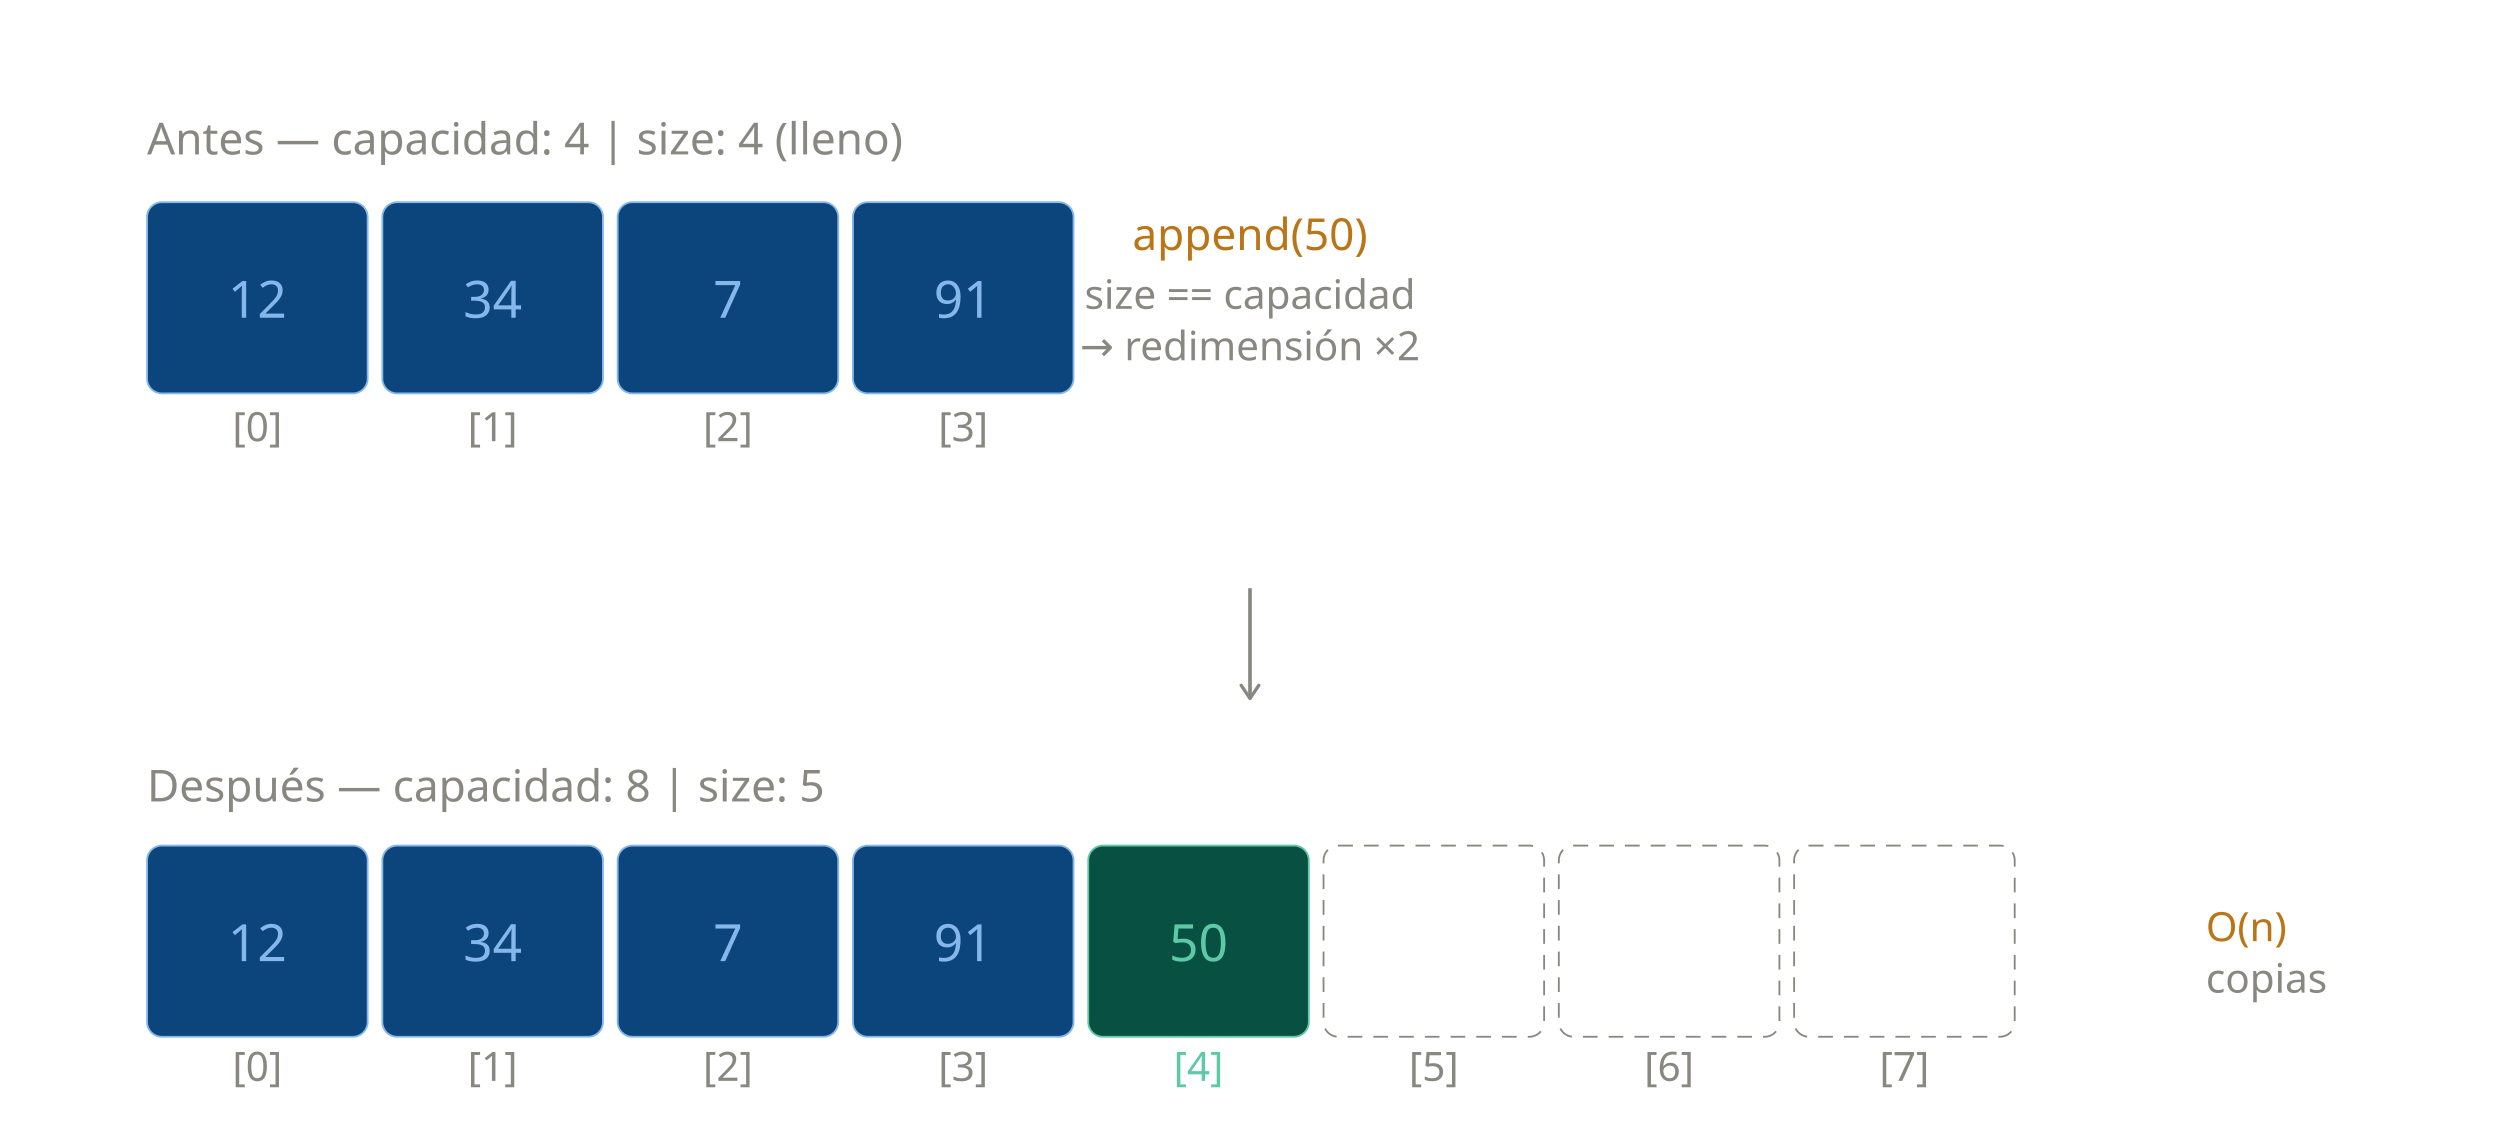
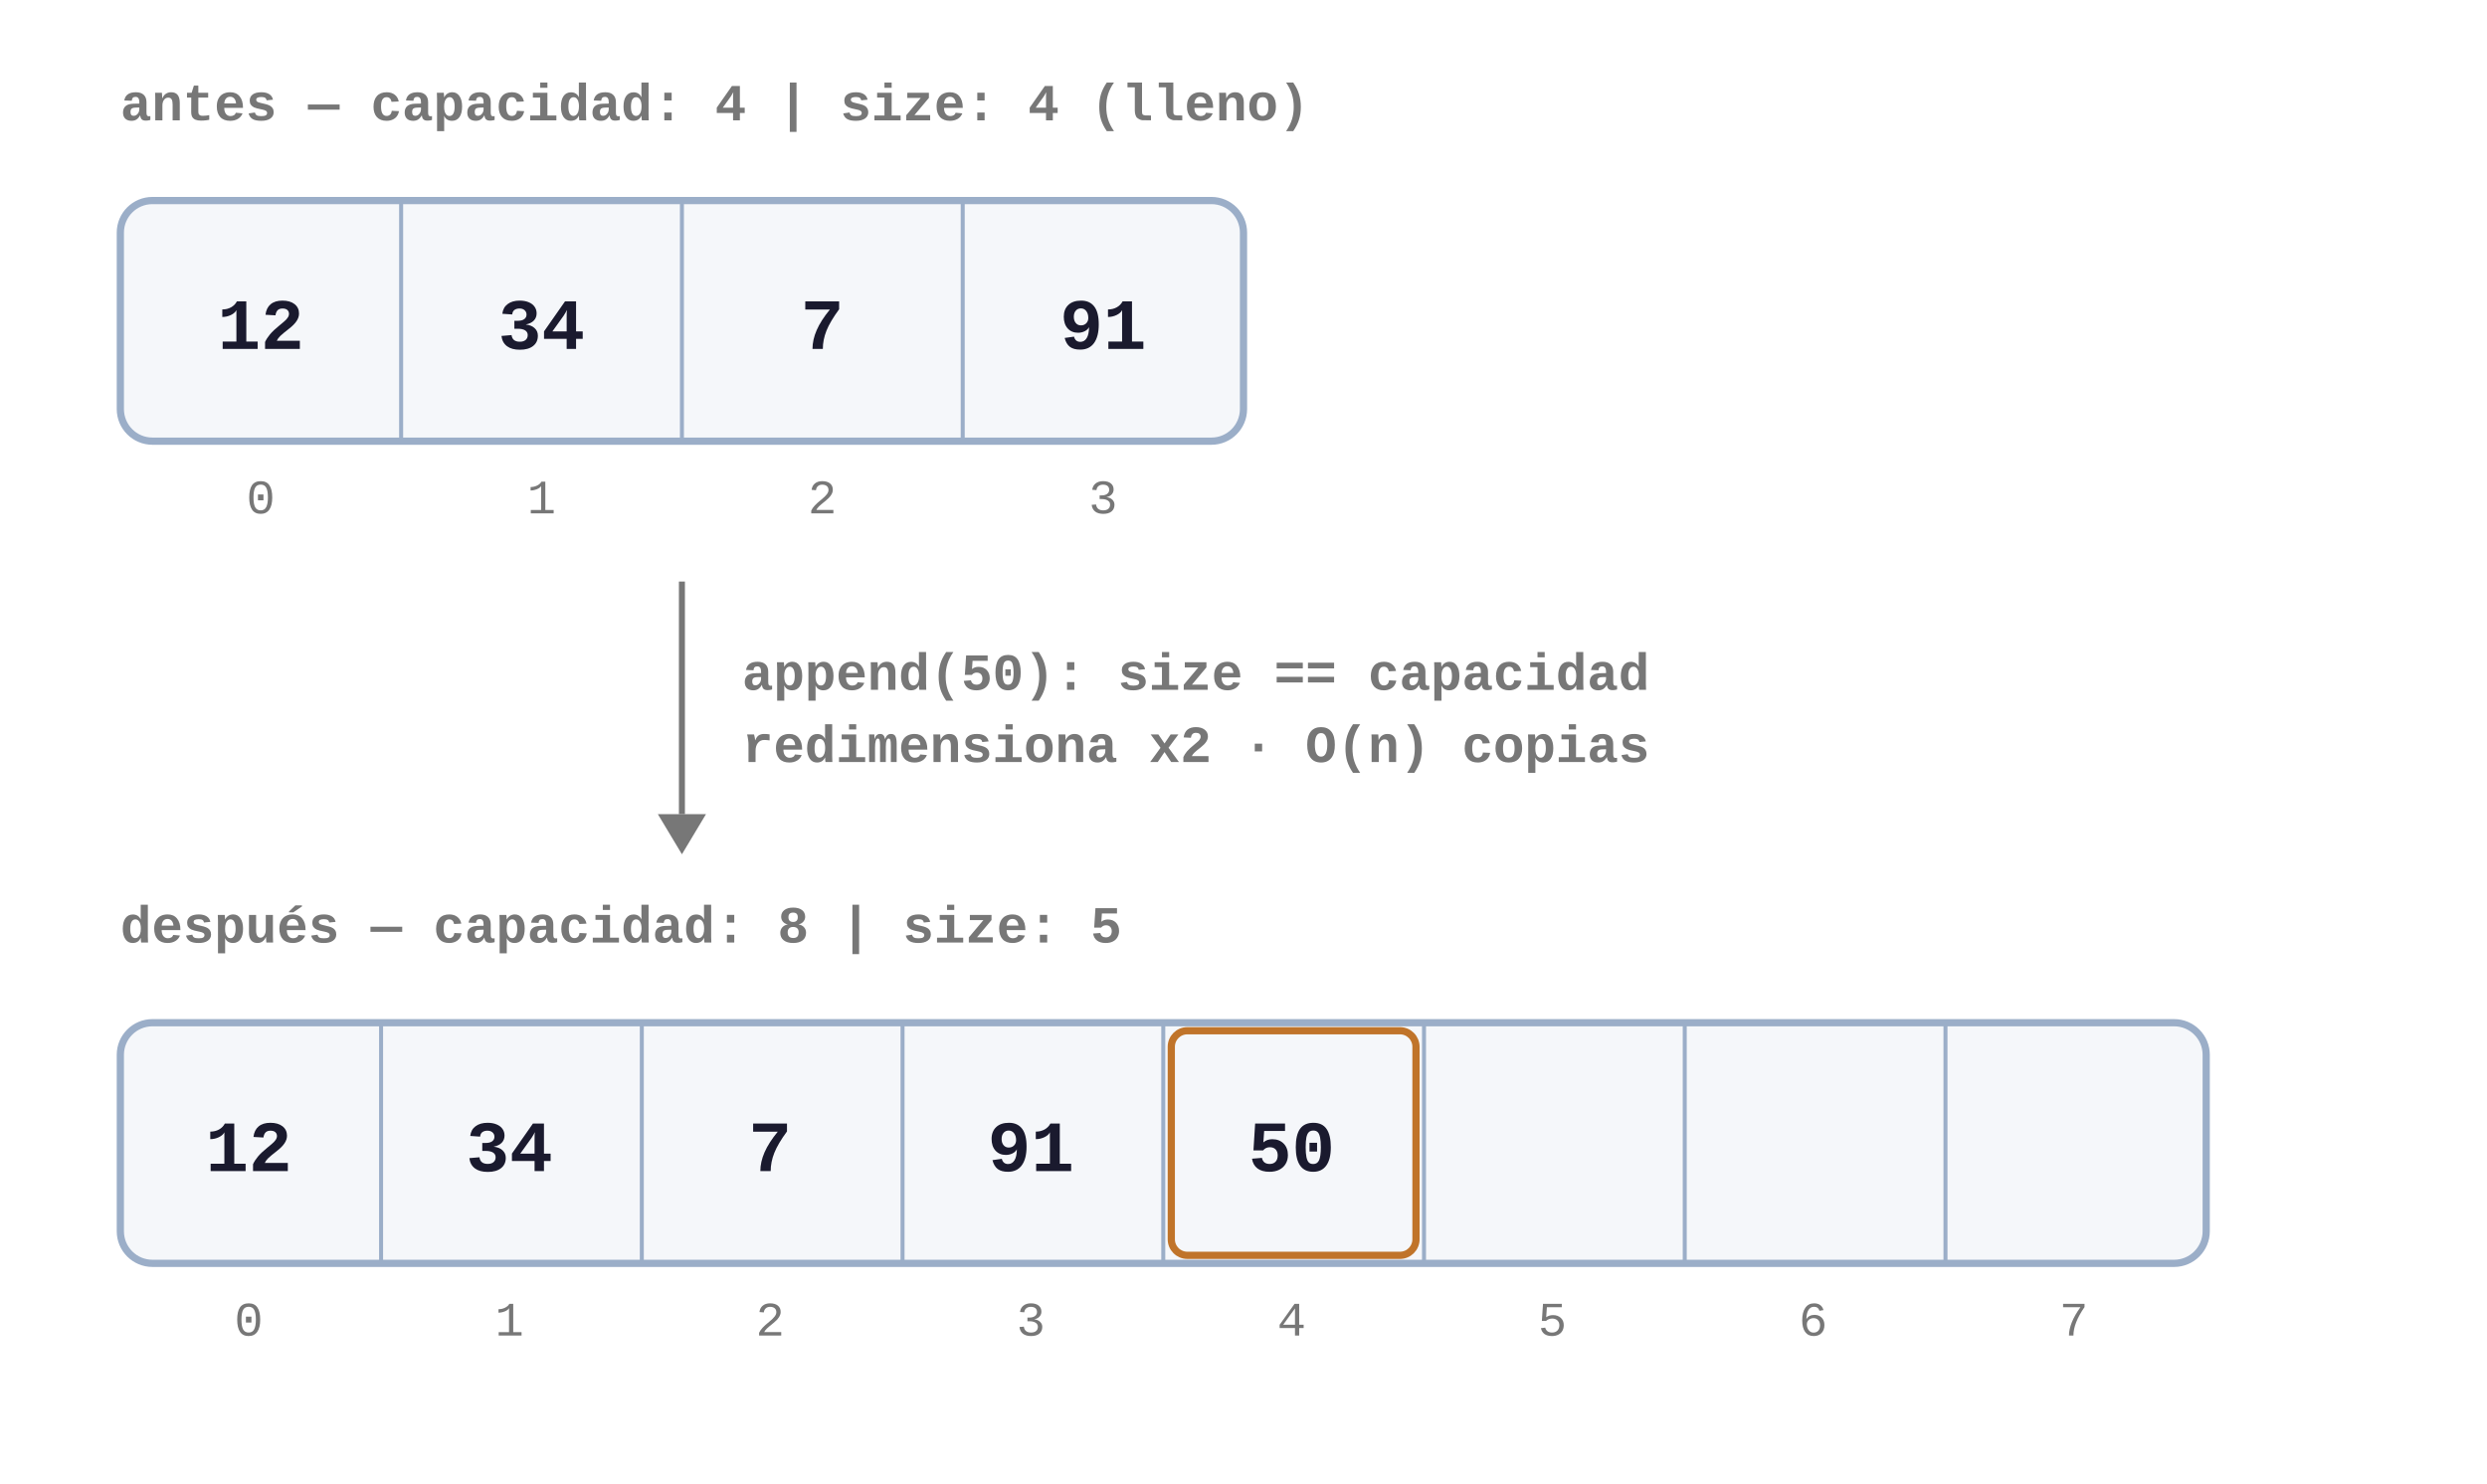
- <svg xmlns="http://www.w3.org/2000/svg" width="100%" viewBox="0 0 680 306.77" role="img" style="">
-   <defs>
-     <marker id="arrow" viewBox="0 0 10 10" refX="8" refY="5" markerWidth="6" markerHeight="6" orient="auto-start-reverse">
-       <path d="M2 1L8 5L2 9" fill="none" stroke="context-stroke" stroke-width="1.5" stroke-linecap="round" stroke-linejoin="round" />
-     </marker>
-   </defs>
-   <text x="40" y="42" font-family="'Anthropic Sans', sans-serif" font-size="12" fill="#888780" font-weight="500" style="fill:rgb(136, 135, 128);stroke:none;color:rgb(255, 255, 255);stroke-width:1px;stroke-linecap:butt;stroke-linejoin:miter;opacity:1;font-family:&quot;Anthropic Sans&quot;, sans-serif;font-size:12px;font-weight:500;text-anchor:start;dominant-baseline:auto">Antes — capacidad: 4  |  size: 4  (lleno)</text>
-   <g style="fill:rgb(0, 0, 0);stroke:none;color:rgb(255, 255, 255);stroke-width:1px;stroke-linecap:butt;stroke-linejoin:miter;opacity:1;font-family:&quot;Anthropic Sans&quot;, -apple-system, BlinkMacSystemFont, &quot;Segoe UI&quot;, sans-serif;font-size:16px;font-weight:400;text-anchor:start;dominant-baseline:auto">
-     <rect x="40" y="55" width="60" height="52" rx="4" stroke-width="0.5" style="fill:rgb(12, 68, 124);stroke:rgb(133, 183, 235);color:rgb(255, 255, 255);stroke-width:0.5px;stroke-linecap:butt;stroke-linejoin:miter;opacity:1;font-family:&quot;Anthropic Sans&quot;, -apple-system, BlinkMacSystemFont, &quot;Segoe UI&quot;, sans-serif;font-size:16px;font-weight:400;text-anchor:start;dominant-baseline:auto" />
-     <text x="70" y="81" text-anchor="middle" dominant-baseline="central" font-family="'Anthropic Sans', sans-serif" font-size="14" fill="#85B7EB" style="fill:rgb(133, 183, 235);stroke:none;color:rgb(255, 255, 255);stroke-width:1px;stroke-linecap:butt;stroke-linejoin:miter;opacity:1;font-family:&quot;Anthropic Sans&quot;, sans-serif;font-size:14px;font-weight:400;text-anchor:middle;dominant-baseline:central">12</text>
-   </g>
-   <g style="fill:rgb(0, 0, 0);stroke:none;color:rgb(255, 255, 255);stroke-width:1px;stroke-linecap:butt;stroke-linejoin:miter;opacity:1;font-family:&quot;Anthropic Sans&quot;, -apple-system, BlinkMacSystemFont, &quot;Segoe UI&quot;, sans-serif;font-size:16px;font-weight:400;text-anchor:start;dominant-baseline:auto">
-     <rect x="104" y="55" width="60" height="52" rx="4" stroke-width="0.5" style="fill:rgb(12, 68, 124);stroke:rgb(133, 183, 235);color:rgb(255, 255, 255);stroke-width:0.5px;stroke-linecap:butt;stroke-linejoin:miter;opacity:1;font-family:&quot;Anthropic Sans&quot;, -apple-system, BlinkMacSystemFont, &quot;Segoe UI&quot;, sans-serif;font-size:16px;font-weight:400;text-anchor:start;dominant-baseline:auto" />
-     <text x="134" y="81" text-anchor="middle" dominant-baseline="central" font-family="'Anthropic Sans', sans-serif" font-size="14" fill="#85B7EB" style="fill:rgb(133, 183, 235);stroke:none;color:rgb(255, 255, 255);stroke-width:1px;stroke-linecap:butt;stroke-linejoin:miter;opacity:1;font-family:&quot;Anthropic Sans&quot;, sans-serif;font-size:14px;font-weight:400;text-anchor:middle;dominant-baseline:central">34</text>
-   </g>
-   <g style="fill:rgb(0, 0, 0);stroke:none;color:rgb(255, 255, 255);stroke-width:1px;stroke-linecap:butt;stroke-linejoin:miter;opacity:1;font-family:&quot;Anthropic Sans&quot;, -apple-system, BlinkMacSystemFont, &quot;Segoe UI&quot;, sans-serif;font-size:16px;font-weight:400;text-anchor:start;dominant-baseline:auto">
-     <rect x="168" y="55" width="60" height="52" rx="4" stroke-width="0.5" style="fill:rgb(12, 68, 124);stroke:rgb(133, 183, 235);color:rgb(255, 255, 255);stroke-width:0.5px;stroke-linecap:butt;stroke-linejoin:miter;opacity:1;font-family:&quot;Anthropic Sans&quot;, -apple-system, BlinkMacSystemFont, &quot;Segoe UI&quot;, sans-serif;font-size:16px;font-weight:400;text-anchor:start;dominant-baseline:auto" />
-     <text x="198" y="81" text-anchor="middle" dominant-baseline="central" font-family="'Anthropic Sans', sans-serif" font-size="14" fill="#85B7EB" style="fill:rgb(133, 183, 235);stroke:none;color:rgb(255, 255, 255);stroke-width:1px;stroke-linecap:butt;stroke-linejoin:miter;opacity:1;font-family:&quot;Anthropic Sans&quot;, sans-serif;font-size:14px;font-weight:400;text-anchor:middle;dominant-baseline:central">7</text>
-   </g>
-   <g style="fill:rgb(0, 0, 0);stroke:none;color:rgb(255, 255, 255);stroke-width:1px;stroke-linecap:butt;stroke-linejoin:miter;opacity:1;font-family:&quot;Anthropic Sans&quot;, -apple-system, BlinkMacSystemFont, &quot;Segoe UI&quot;, sans-serif;font-size:16px;font-weight:400;text-anchor:start;dominant-baseline:auto">
-     <rect x="232" y="55" width="60" height="52" rx="4" stroke-width="0.5" style="fill:rgb(12, 68, 124);stroke:rgb(133, 183, 235);color:rgb(255, 255, 255);stroke-width:0.5px;stroke-linecap:butt;stroke-linejoin:miter;opacity:1;font-family:&quot;Anthropic Sans&quot;, -apple-system, BlinkMacSystemFont, &quot;Segoe UI&quot;, sans-serif;font-size:16px;font-weight:400;text-anchor:start;dominant-baseline:auto" />
-     <text x="262" y="81" text-anchor="middle" dominant-baseline="central" font-family="'Anthropic Sans', sans-serif" font-size="14" fill="#85B7EB" style="fill:rgb(133, 183, 235);stroke:none;color:rgb(255, 255, 255);stroke-width:1px;stroke-linecap:butt;stroke-linejoin:miter;opacity:1;font-family:&quot;Anthropic Sans&quot;, sans-serif;font-size:14px;font-weight:400;text-anchor:middle;dominant-baseline:central">91</text>
-   </g>
-   <text x="70" y="120" text-anchor="middle" font-family="'Anthropic Sans', sans-serif" font-size="11" fill="#888780" style="fill:rgb(136, 135, 128);stroke:none;color:rgb(255, 255, 255);stroke-width:1px;stroke-linecap:butt;stroke-linejoin:miter;opacity:1;font-family:&quot;Anthropic Sans&quot;, sans-serif;font-size:11px;font-weight:400;text-anchor:middle;dominant-baseline:auto">[0]</text>
-   <text x="134" y="120" text-anchor="middle" font-family="'Anthropic Sans', sans-serif" font-size="11" fill="#888780" style="fill:rgb(136, 135, 128);stroke:none;color:rgb(255, 255, 255);stroke-width:1px;stroke-linecap:butt;stroke-linejoin:miter;opacity:1;font-family:&quot;Anthropic Sans&quot;, sans-serif;font-size:11px;font-weight:400;text-anchor:middle;dominant-baseline:auto">[1]</text>
-   <text x="198" y="120" text-anchor="middle" font-family="'Anthropic Sans', sans-serif" font-size="11" fill="#888780" style="fill:rgb(136, 135, 128);stroke:none;color:rgb(255, 255, 255);stroke-width:1px;stroke-linecap:butt;stroke-linejoin:miter;opacity:1;font-family:&quot;Anthropic Sans&quot;, sans-serif;font-size:11px;font-weight:400;text-anchor:middle;dominant-baseline:auto">[2]</text>
-   <text x="262" y="120" text-anchor="middle" font-family="'Anthropic Sans', sans-serif" font-size="11" fill="#888780" style="fill:rgb(136, 135, 128);stroke:none;color:rgb(255, 255, 255);stroke-width:1px;stroke-linecap:butt;stroke-linejoin:miter;opacity:1;font-family:&quot;Anthropic Sans&quot;, sans-serif;font-size:11px;font-weight:400;text-anchor:middle;dominant-baseline:auto">[3]</text>
-   <text x="340" y="68" text-anchor="middle" font-family="'Anthropic Sans', sans-serif" font-size="12" fill="#BA7517" font-weight="500" style="fill:rgb(186, 117, 23);stroke:none;color:rgb(255, 255, 255);stroke-width:1px;stroke-linecap:butt;stroke-linejoin:miter;opacity:1;font-family:&quot;Anthropic Sans&quot;, sans-serif;font-size:12px;font-weight:500;text-anchor:middle;dominant-baseline:auto">append(50)</text>
-   <text x="340" y="84" text-anchor="middle" font-family="'Anthropic Sans', sans-serif" font-size="11" fill="#888780" style="fill:rgb(136, 135, 128);stroke:none;color:rgb(255, 255, 255);stroke-width:1px;stroke-linecap:butt;stroke-linejoin:miter;opacity:1;font-family:&quot;Anthropic Sans&quot;, sans-serif;font-size:11px;font-weight:400;text-anchor:middle;dominant-baseline:auto">size == capacidad</text>
-   <text x="340" y="98" text-anchor="middle" font-family="'Anthropic Sans', sans-serif" font-size="11" fill="#888780" style="fill:rgb(136, 135, 128);stroke:none;color:rgb(255, 255, 255);stroke-width:1px;stroke-linecap:butt;stroke-linejoin:miter;opacity:1;font-family:&quot;Anthropic Sans&quot;, sans-serif;font-size:11px;font-weight:400;text-anchor:middle;dominant-baseline:auto">→ redimensión ×2</text>
-   <line x1="340" y1="160" x2="340" y2="190" stroke="#888780" stroke-width="1" marker-end="url(#arrow)" fill="none" style="fill:none;stroke:rgb(136, 135, 128);color:rgb(255, 255, 255);stroke-width:1px;stroke-linecap:butt;stroke-linejoin:miter;opacity:1;font-family:&quot;Anthropic Sans&quot;, -apple-system, BlinkMacSystemFont, &quot;Segoe UI&quot;, sans-serif;font-size:16px;font-weight:400;text-anchor:start;dominant-baseline:auto" />
-   <text x="40" y="218" font-family="'Anthropic Sans', sans-serif" font-size="12" fill="#888780" font-weight="500" style="fill:rgb(136, 135, 128);stroke:none;color:rgb(255, 255, 255);stroke-width:1px;stroke-linecap:butt;stroke-linejoin:miter;opacity:1;font-family:&quot;Anthropic Sans&quot;, sans-serif;font-size:12px;font-weight:500;text-anchor:start;dominant-baseline:auto">Después — capacidad: 8  |  size: 5</text>
-   <g style="fill:rgb(0, 0, 0);stroke:none;color:rgb(255, 255, 255);stroke-width:1px;stroke-linecap:butt;stroke-linejoin:miter;opacity:1;font-family:&quot;Anthropic Sans&quot;, -apple-system, BlinkMacSystemFont, &quot;Segoe UI&quot;, sans-serif;font-size:16px;font-weight:400;text-anchor:start;dominant-baseline:auto">
-     <rect x="40" y="230" width="60" height="52" rx="4" stroke-width="0.5" style="fill:rgb(12, 68, 124);stroke:rgb(133, 183, 235);color:rgb(255, 255, 255);stroke-width:0.5px;stroke-linecap:butt;stroke-linejoin:miter;opacity:1;font-family:&quot;Anthropic Sans&quot;, -apple-system, BlinkMacSystemFont, &quot;Segoe UI&quot;, sans-serif;font-size:16px;font-weight:400;text-anchor:start;dominant-baseline:auto" />
-     <text x="70" y="256" text-anchor="middle" dominant-baseline="central" font-family="'Anthropic Sans', sans-serif" font-size="14" fill="#85B7EB" style="fill:rgb(133, 183, 235);stroke:none;color:rgb(255, 255, 255);stroke-width:1px;stroke-linecap:butt;stroke-linejoin:miter;opacity:1;font-family:&quot;Anthropic Sans&quot;, sans-serif;font-size:14px;font-weight:400;text-anchor:middle;dominant-baseline:central">12</text>
-   </g>
-   <g style="fill:rgb(0, 0, 0);stroke:none;color:rgb(255, 255, 255);stroke-width:1px;stroke-linecap:butt;stroke-linejoin:miter;opacity:1;font-family:&quot;Anthropic Sans&quot;, -apple-system, BlinkMacSystemFont, &quot;Segoe UI&quot;, sans-serif;font-size:16px;font-weight:400;text-anchor:start;dominant-baseline:auto">
-     <rect x="104" y="230" width="60" height="52" rx="4" stroke-width="0.5" style="fill:rgb(12, 68, 124);stroke:rgb(133, 183, 235);color:rgb(255, 255, 255);stroke-width:0.5px;stroke-linecap:butt;stroke-linejoin:miter;opacity:1;font-family:&quot;Anthropic Sans&quot;, -apple-system, BlinkMacSystemFont, &quot;Segoe UI&quot;, sans-serif;font-size:16px;font-weight:400;text-anchor:start;dominant-baseline:auto" />
-     <text x="134" y="256" text-anchor="middle" dominant-baseline="central" font-family="'Anthropic Sans', sans-serif" font-size="14" fill="#85B7EB" style="fill:rgb(133, 183, 235);stroke:none;color:rgb(255, 255, 255);stroke-width:1px;stroke-linecap:butt;stroke-linejoin:miter;opacity:1;font-family:&quot;Anthropic Sans&quot;, sans-serif;font-size:14px;font-weight:400;text-anchor:middle;dominant-baseline:central">34</text>
-   </g>
-   <g style="fill:rgb(0, 0, 0);stroke:none;color:rgb(255, 255, 255);stroke-width:1px;stroke-linecap:butt;stroke-linejoin:miter;opacity:1;font-family:&quot;Anthropic Sans&quot;, -apple-system, BlinkMacSystemFont, &quot;Segoe UI&quot;, sans-serif;font-size:16px;font-weight:400;text-anchor:start;dominant-baseline:auto">
-     <rect x="168" y="230" width="60" height="52" rx="4" stroke-width="0.5" style="fill:rgb(12, 68, 124);stroke:rgb(133, 183, 235);color:rgb(255, 255, 255);stroke-width:0.5px;stroke-linecap:butt;stroke-linejoin:miter;opacity:1;font-family:&quot;Anthropic Sans&quot;, -apple-system, BlinkMacSystemFont, &quot;Segoe UI&quot;, sans-serif;font-size:16px;font-weight:400;text-anchor:start;dominant-baseline:auto" />
-     <text x="198" y="256" text-anchor="middle" dominant-baseline="central" font-family="'Anthropic Sans', sans-serif" font-size="14" fill="#85B7EB" style="fill:rgb(133, 183, 235);stroke:none;color:rgb(255, 255, 255);stroke-width:1px;stroke-linecap:butt;stroke-linejoin:miter;opacity:1;font-family:&quot;Anthropic Sans&quot;, sans-serif;font-size:14px;font-weight:400;text-anchor:middle;dominant-baseline:central">7</text>
-   </g>
-   <g style="fill:rgb(0, 0, 0);stroke:none;color:rgb(255, 255, 255);stroke-width:1px;stroke-linecap:butt;stroke-linejoin:miter;opacity:1;font-family:&quot;Anthropic Sans&quot;, -apple-system, BlinkMacSystemFont, &quot;Segoe UI&quot;, sans-serif;font-size:16px;font-weight:400;text-anchor:start;dominant-baseline:auto">
-     <rect x="232" y="230" width="60" height="52" rx="4" stroke-width="0.5" style="fill:rgb(12, 68, 124);stroke:rgb(133, 183, 235);color:rgb(255, 255, 255);stroke-width:0.5px;stroke-linecap:butt;stroke-linejoin:miter;opacity:1;font-family:&quot;Anthropic Sans&quot;, -apple-system, BlinkMacSystemFont, &quot;Segoe UI&quot;, sans-serif;font-size:16px;font-weight:400;text-anchor:start;dominant-baseline:auto" />
-     <text x="262" y="256" text-anchor="middle" dominant-baseline="central" font-family="'Anthropic Sans', sans-serif" font-size="14" fill="#85B7EB" style="fill:rgb(133, 183, 235);stroke:none;color:rgb(255, 255, 255);stroke-width:1px;stroke-linecap:butt;stroke-linejoin:miter;opacity:1;font-family:&quot;Anthropic Sans&quot;, sans-serif;font-size:14px;font-weight:400;text-anchor:middle;dominant-baseline:central">91</text>
-   </g>
-   <g style="fill:rgb(0, 0, 0);stroke:none;color:rgb(255, 255, 255);stroke-width:1px;stroke-linecap:butt;stroke-linejoin:miter;opacity:1;font-family:&quot;Anthropic Sans&quot;, -apple-system, BlinkMacSystemFont, &quot;Segoe UI&quot;, sans-serif;font-size:16px;font-weight:400;text-anchor:start;dominant-baseline:auto">
-     <rect x="296" y="230" width="60" height="52" rx="4" stroke-width="0.5" style="fill:rgb(8, 80, 65);stroke:rgb(93, 202, 165);color:rgb(255, 255, 255);stroke-width:0.5px;stroke-linecap:butt;stroke-linejoin:miter;opacity:1;font-family:&quot;Anthropic Sans&quot;, -apple-system, BlinkMacSystemFont, &quot;Segoe UI&quot;, sans-serif;font-size:16px;font-weight:400;text-anchor:start;dominant-baseline:auto" />
-     <text x="326" y="256" text-anchor="middle" dominant-baseline="central" font-family="'Anthropic Sans', sans-serif" font-size="14" fill="#5DCAA5" style="fill:rgb(93, 202, 165);stroke:none;color:rgb(255, 255, 255);stroke-width:1px;stroke-linecap:butt;stroke-linejoin:miter;opacity:1;font-family:&quot;Anthropic Sans&quot;, sans-serif;font-size:14px;font-weight:400;text-anchor:middle;dominant-baseline:central">50</text>
-   </g>
-   <rect x="360" y="230" width="60" height="52" rx="4" fill="none" stroke="#888780" stroke-width="0.5" stroke-dasharray="4 3" style="fill:none;stroke:rgb(136, 135, 128);color:rgb(255, 255, 255);stroke-width:0.5px;stroke-dasharray:4px, 3px;stroke-linecap:butt;stroke-linejoin:miter;opacity:1;font-family:&quot;Anthropic Sans&quot;, -apple-system, BlinkMacSystemFont, &quot;Segoe UI&quot;, sans-serif;font-size:16px;font-weight:400;text-anchor:start;dominant-baseline:auto" />
-   <rect x="424" y="230" width="60" height="52" rx="4" fill="none" stroke="#888780" stroke-width="0.5" stroke-dasharray="4 3" style="fill:none;stroke:rgb(136, 135, 128);color:rgb(255, 255, 255);stroke-width:0.5px;stroke-dasharray:4px, 3px;stroke-linecap:butt;stroke-linejoin:miter;opacity:1;font-family:&quot;Anthropic Sans&quot;, -apple-system, BlinkMacSystemFont, &quot;Segoe UI&quot;, sans-serif;font-size:16px;font-weight:400;text-anchor:start;dominant-baseline:auto" />
-   <rect x="488" y="230" width="60" height="52" rx="4" fill="none" stroke="#888780" stroke-width="0.5" stroke-dasharray="4 3" style="fill:none;stroke:rgb(136, 135, 128);color:rgb(255, 255, 255);stroke-width:0.5px;stroke-dasharray:4px, 3px;stroke-linecap:butt;stroke-linejoin:miter;opacity:1;font-family:&quot;Anthropic Sans&quot;, -apple-system, BlinkMacSystemFont, &quot;Segoe UI&quot;, sans-serif;font-size:16px;font-weight:400;text-anchor:start;dominant-baseline:auto" />
-   <text x="70" y="294" text-anchor="middle" font-family="'Anthropic Sans', sans-serif" font-size="11" fill="#888780" style="fill:rgb(136, 135, 128);stroke:none;color:rgb(255, 255, 255);stroke-width:1px;stroke-linecap:butt;stroke-linejoin:miter;opacity:1;font-family:&quot;Anthropic Sans&quot;, sans-serif;font-size:11px;font-weight:400;text-anchor:middle;dominant-baseline:auto">[0]</text>
-   <text x="134" y="294" text-anchor="middle" font-family="'Anthropic Sans', sans-serif" font-size="11" fill="#888780" style="fill:rgb(136, 135, 128);stroke:none;color:rgb(255, 255, 255);stroke-width:1px;stroke-linecap:butt;stroke-linejoin:miter;opacity:1;font-family:&quot;Anthropic Sans&quot;, sans-serif;font-size:11px;font-weight:400;text-anchor:middle;dominant-baseline:auto">[1]</text>
-   <text x="198" y="294" text-anchor="middle" font-family="'Anthropic Sans', sans-serif" font-size="11" fill="#888780" style="fill:rgb(136, 135, 128);stroke:none;color:rgb(255, 255, 255);stroke-width:1px;stroke-linecap:butt;stroke-linejoin:miter;opacity:1;font-family:&quot;Anthropic Sans&quot;, sans-serif;font-size:11px;font-weight:400;text-anchor:middle;dominant-baseline:auto">[2]</text>
-   <text x="262" y="294" text-anchor="middle" font-family="'Anthropic Sans', sans-serif" font-size="11" fill="#888780" style="fill:rgb(136, 135, 128);stroke:none;color:rgb(255, 255, 255);stroke-width:1px;stroke-linecap:butt;stroke-linejoin:miter;opacity:1;font-family:&quot;Anthropic Sans&quot;, sans-serif;font-size:11px;font-weight:400;text-anchor:middle;dominant-baseline:auto">[3]</text>
-   <text x="326" y="294" text-anchor="middle" font-family="'Anthropic Sans', sans-serif" font-size="11" fill="#5DCAA5" style="fill:rgb(93, 202, 165);stroke:none;color:rgb(255, 255, 255);stroke-width:1px;stroke-linecap:butt;stroke-linejoin:miter;opacity:1;font-family:&quot;Anthropic Sans&quot;, sans-serif;font-size:11px;font-weight:400;text-anchor:middle;dominant-baseline:auto">[4]</text>
-   <text x="390" y="294" text-anchor="middle" font-family="'Anthropic Sans', sans-serif" font-size="11" fill="#888780" style="fill:rgb(136, 135, 128);stroke:none;color:rgb(255, 255, 255);stroke-width:1px;stroke-linecap:butt;stroke-linejoin:miter;opacity:1;font-family:&quot;Anthropic Sans&quot;, sans-serif;font-size:11px;font-weight:400;text-anchor:middle;dominant-baseline:auto">[5]</text>
-   <text x="454" y="294" text-anchor="middle" font-family="'Anthropic Sans', sans-serif" font-size="11" fill="#888780" style="fill:rgb(136, 135, 128);stroke:none;color:rgb(255, 255, 255);stroke-width:1px;stroke-linecap:butt;stroke-linejoin:miter;opacity:1;font-family:&quot;Anthropic Sans&quot;, sans-serif;font-size:11px;font-weight:400;text-anchor:middle;dominant-baseline:auto">[6]</text>
-   <text x="518" y="294" text-anchor="middle" font-family="'Anthropic Sans', sans-serif" font-size="11" fill="#888780" style="fill:rgb(136, 135, 128);stroke:none;color:rgb(255, 255, 255);stroke-width:1px;stroke-linecap:butt;stroke-linejoin:miter;opacity:1;font-family:&quot;Anthropic Sans&quot;, sans-serif;font-size:11px;font-weight:400;text-anchor:middle;dominant-baseline:auto">[7]</text>
-   <text x="600" y="256" text-anchor="start" font-family="'Anthropic Sans', sans-serif" font-size="11" fill="#BA7517" style="fill:rgb(186, 117, 23);stroke:none;color:rgb(255, 255, 255);stroke-width:1px;stroke-linecap:butt;stroke-linejoin:miter;opacity:1;font-family:&quot;Anthropic Sans&quot;, sans-serif;font-size:11px;font-weight:400;text-anchor:start;dominant-baseline:auto">O(n)</text>
-   <text x="600" y="270" text-anchor="start" font-family="'Anthropic Sans', sans-serif" font-size="11" fill="#888780" style="fill:rgb(136, 135, 128);stroke:none;color:rgb(255, 255, 255);stroke-width:1px;stroke-linecap:butt;stroke-linejoin:miter;opacity:1;font-family:&quot;Anthropic Sans&quot;, sans-serif;font-size:11px;font-weight:400;text-anchor:start;dominant-baseline:auto">copias</text>
+ <svg xmlns="http://www.w3.org/2000/svg" width="620" height="370" viewBox="0 0 620 370">
+   <style>
+     text { font-family: 'Courier New', Courier, monospace; }
+     .frame       { fill: #f5f7fa; stroke: #9baec8; stroke-width: 1.8; }
+     .divider     { stroke: #9baec8; stroke-width: 1; }
+     .val         { font-size: 18px; font-weight: 700; fill: #1a1a2e; text-anchor: middle; }
+     .idx         { font-size: 12px; fill: #777777; text-anchor: middle; }
+     .op          { font-size: 13px; font-weight: 700; fill: #777777; text-anchor: middle; }
+     .op-arrow    { stroke: #777777; stroke-width: 1.5; fill: none; }
+     .op-arrow-fill { fill: #777777; }
+     .top-arrow   { stroke: #c0742a; stroke-width: 1.8; fill: none; }
+     @media (prefers-color-scheme: dark) {
+       .frame       { fill: #1e2330; stroke: #4a6fa5; }
+       .divider     { stroke: #4a6fa5; }
+       .val         { fill: #e2e8f0; }
+       .idx         { fill: #8899aa; }
+       .op            { fill: #8899aa; }
+       .op-arrow      { stroke: #8899aa; }
+       .op-arrow-fill { fill: #8899aa; }
+       .top-arrow   { stroke: #d4884a; }
+     }
+   </style>
+   <text x="30" y="30" class="op" style="text-anchor:start">antes — capacidad: 4 | size: 4 (lleno)</text>
+   <rect x="30" y="50" width="280" height="60" rx="8" class="frame" />
+   <line x1="100" y1="50" x2="100" y2="110" class="divider" />
+   <line x1="170" y1="50" x2="170" y2="110" class="divider" />
+   <line x1="240" y1="50" x2="240" y2="110" class="divider" />
+   <text x="65" y="87" class="val">12</text>
+   <text x="135" y="87" class="val">34</text>
+   <text x="205" y="87" class="val">7</text>
+   <text x="275" y="87" class="val">91</text>
+   <text x="65" y="128" class="idx">0</text>
+   <text x="135" y="128" class="idx">1</text>
+   <text x="205" y="128" class="idx">2</text>
+   <text x="275" y="128" class="idx">3</text>
+   <path d="M170,145 L170,203" class="op-arrow" />
+   <path d="M164,203 L170,213 L176,203 Z" class="op-arrow-fill" />
+   <text x="185" y="172" class="op" style="text-anchor:start">append(50): size == capacidad</text>
+   <text x="185" y="190" class="op" style="text-anchor:start">redimensiona x2 · O(n) copias</text>
+   <text x="30" y="235" class="op" style="text-anchor:start">después — capacidad: 8 | size: 5</text>
+   <rect x="30" y="255" width="520" height="60" rx="8" class="frame" />
+   <line x1="95" y1="255" x2="95" y2="315" class="divider" />
+   <line x1="160" y1="255" x2="160" y2="315" class="divider" />
+   <line x1="225" y1="255" x2="225" y2="315" class="divider" />
+   <line x1="290" y1="255" x2="290" y2="315" class="divider" />
+   <line x1="355" y1="255" x2="355" y2="315" class="divider" />
+   <line x1="420" y1="255" x2="420" y2="315" class="divider" />
+   <line x1="485" y1="255" x2="485" y2="315" class="divider" />
+   <text x="62" y="292" class="val">12</text>
+   <text x="127" y="292" class="val">34</text>
+   <text x="192" y="292" class="val">7</text>
+   <text x="257" y="292" class="val">91</text>
+   <rect x="292" y="257" width="61" height="56" rx="4" class="top-arrow" />
+   <text x="322" y="292" class="val">50</text>
+   <text x="62" y="333" class="idx">0</text>
+   <text x="127" y="333" class="idx">1</text>
+   <text x="192" y="333" class="idx">2</text>
+   <text x="257" y="333" class="idx">3</text>
+   <text x="322" y="333" class="idx">4</text>
+   <text x="387" y="333" class="idx">5</text>
+   <text x="452" y="333" class="idx">6</text>
+   <text x="517" y="333" class="idx">7</text>
</svg>
